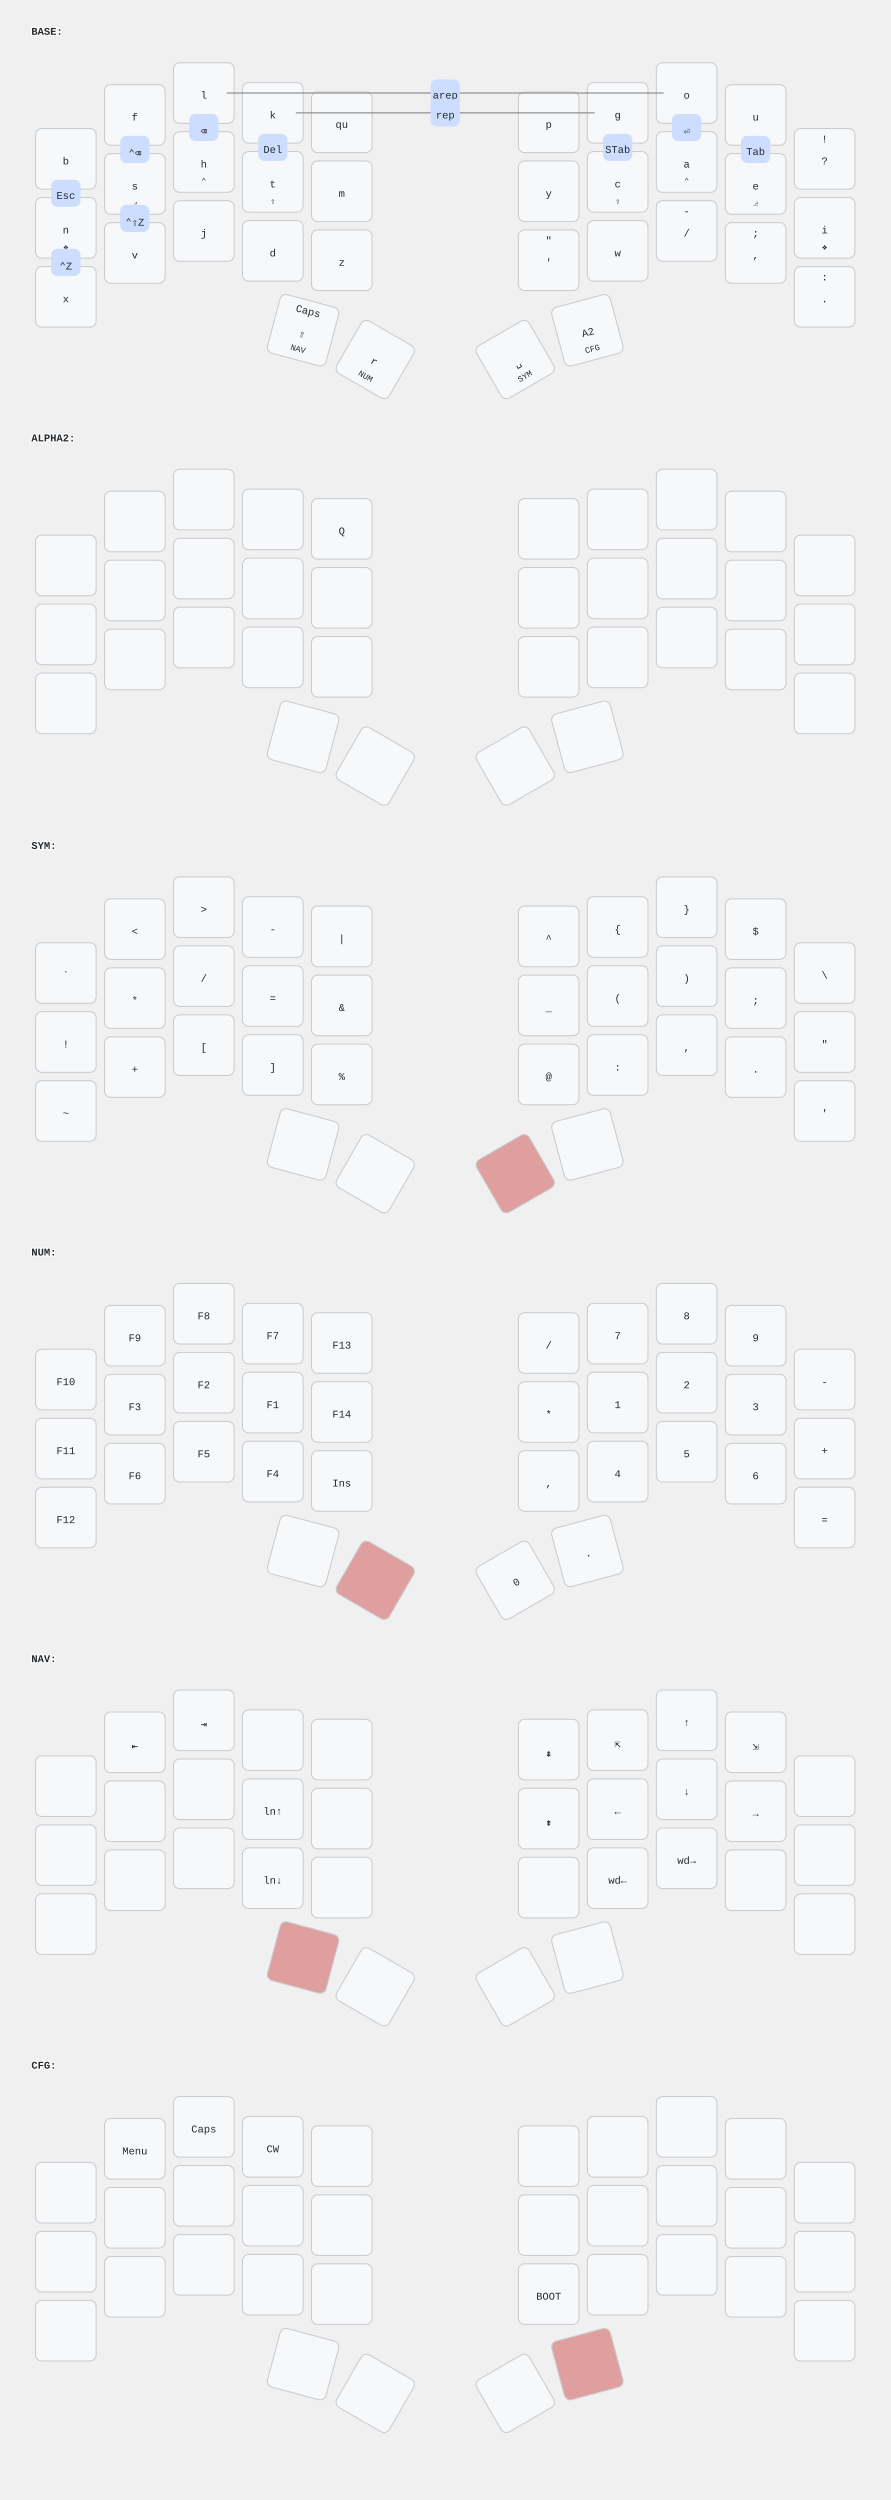
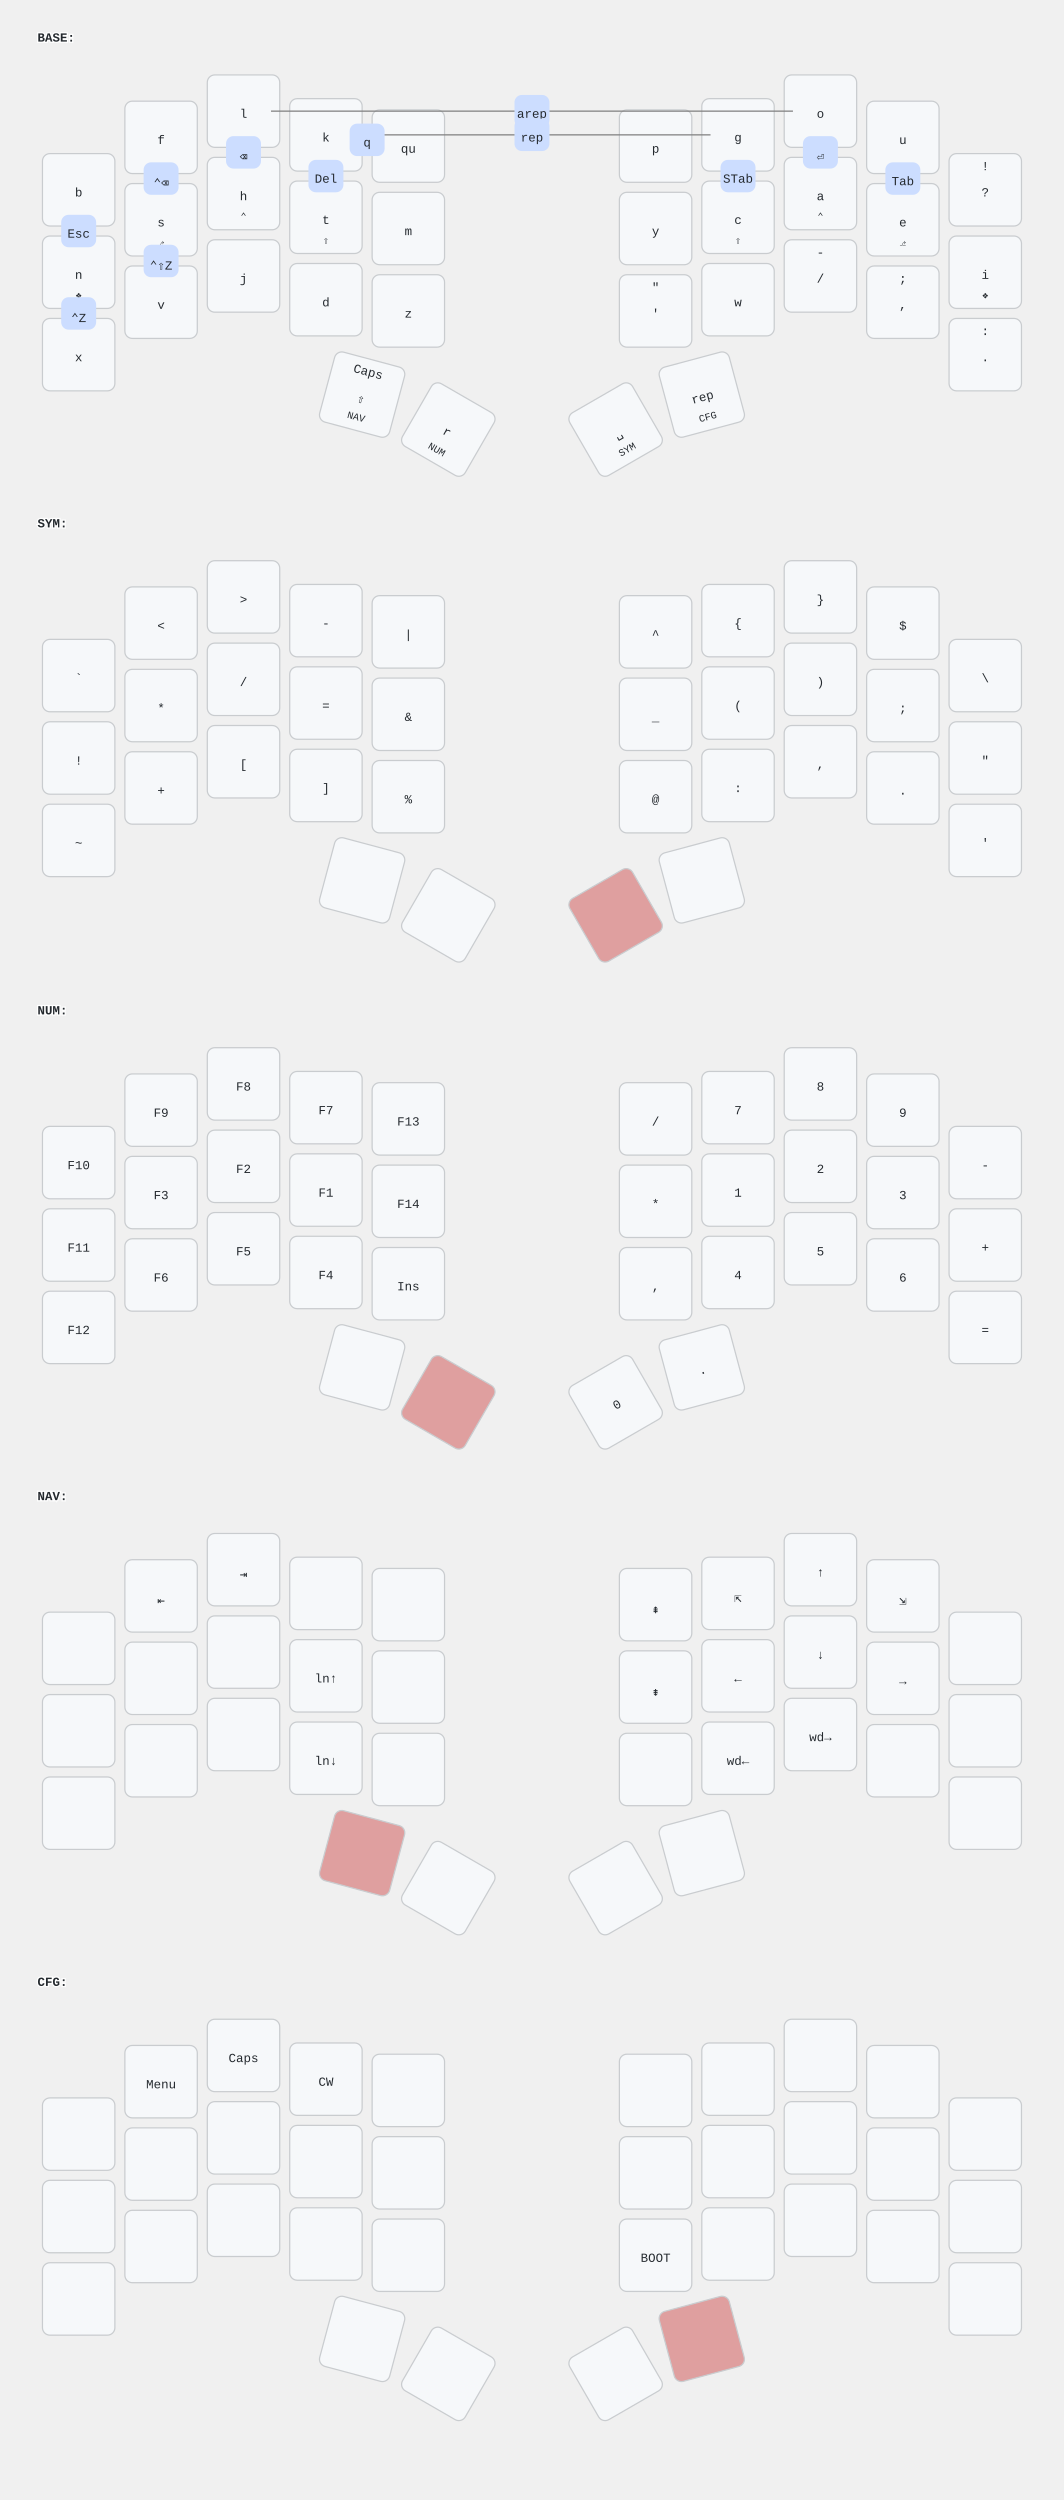
- <svg xmlns="http://www.w3.org/2000/svg" width="852" height="2392" viewBox="0 0 852 2392" class="keymap">
+ <svg xmlns="http://www.w3.org/2000/svg" width="852" height="2002" viewBox="0 0 852 2002" class="keymap">
  <style>/* inherit to force styles through use tags */
svg path {
    fill: inherit;
}

/* font and background color specifications */
svg.keymap {
    font-family: SFMono-Regular,Consolas,Liberation Mono,Menlo,monospace;
    font-size: 10px;
    font-kerning: normal;
    text-rendering: optimizeLegibility;
    fill: #24292e;
}

/* default key styling */
rect.key {
    fill: #f6f8fa;
    stroke: #c9cccf;
    stroke-width: 1;
}

/* default key side styling, only used is draw_key_sides is set */
rect.side {
    filter: brightness(90%);
}

/* color accent for combo boxes */
rect.combo, rect.combo-separate {
    fill: #cdf;
}

/* color accent for held keys */
rect.held, rect.combo.held {
    fill: #df9f9f;
}

/* color accent for ghost (optional) keys */
rect.ghost, rect.combo.ghost {
    stroke-dasharray: 4, 4;
    stroke-width: 2;
}

text {
    text-anchor: middle;
    dominant-baseline: hanging;
}

/* styling for layer labels */
text.label {
    font-weight: bold;
    text-anchor: start;
    stroke: white;
    stroke-width: 2;
    paint-order: stroke;
}

/* styling for combo tap, and key hold/shifted label text */
text.combo, text.hold, text.shifted {
    font-size: 10px;
}

/* styling for hold label text */
text.hold {
    font-size: 8px;
}

text.hold {
    text-anchor: middle;
    dominant-baseline: auto;
}

text.shifted {
    text-anchor: middle;
    dominant-baseline: hanging;
}

/* styling for hold/shifted label text in combo box */
text.combo.hold, text.combo.shifted {
    font-size: 8px;
}

/* lighter symbol for transparent keys */
text.trans {
    fill: #7b7e81;
}

/* styling for combo dendrons */
path.combo {
    stroke-width: 1;
    stroke: gray;
    fill: none;
}

/* Start Tabler Icons Cleanup */
/* cannot use height/width with glyphs */
.icon-tabler &gt; path {
    fill: inherit;
    stroke: inherit;
    stroke-width: 2;
}
/* hide tabler's default box */
.icon-tabler &gt; path[stroke="none"][fill="none"] {
    visibility: hidden;
}
/* End Tabler Icons Cleanup */
</style>
  <g transform="translate(30, 0)" class="layer-BASE">
    <text x="0" y="28" class="label" id="BASE">BASE:</text>
    <g transform="translate(0, 56)">
      <g transform="translate(33, 96)" class="key keypos-0">
        <rect rx="6" ry="6" x="-29" y="-29" width="58" height="58" class="key" />
        <text x="0" y="0" class="key tap">b</text>
      </g>
      <g transform="translate(99, 54)" class="key keypos-1">
        <rect rx="6" ry="6" x="-29" y="-29" width="58" height="58" class="key" />
        <text x="0" y="0" class="key tap">f</text>
      </g>
      <g transform="translate(165, 33)" class="key keypos-2">
        <rect rx="6" ry="6" x="-29" y="-29" width="58" height="58" class="key" />
        <text x="0" y="0" class="key tap">l</text>
      </g>
      <g transform="translate(231, 52)" class="key keypos-3">
        <rect rx="6" ry="6" x="-29" y="-29" width="58" height="58" class="key" />
        <text x="0" y="0" class="key tap">k</text>
      </g>
      <g transform="translate(297, 61)" class="key keypos-4">
        <rect rx="6" ry="6" x="-29" y="-29" width="58" height="58" class="key" />
        <text x="0" y="0" class="key tap">qu</text>
      </g>
      <g transform="translate(495, 61)" class="key keypos-5">
        <rect rx="6" ry="6" x="-29" y="-29" width="58" height="58" class="key" />
        <text x="0" y="0" class="key tap">p</text>
      </g>
      <g transform="translate(561, 52)" class="key keypos-6">
        <rect rx="6" ry="6" x="-29" y="-29" width="58" height="58" class="key" />
        <text x="0" y="0" class="key tap">g</text>
      </g>
      <g transform="translate(627, 33)" class="key keypos-7">
        <rect rx="6" ry="6" x="-29" y="-29" width="58" height="58" class="key" />
        <text x="0" y="0" class="key tap">o</text>
      </g>
      <g transform="translate(693, 54)" class="key keypos-8">
        <rect rx="6" ry="6" x="-29" y="-29" width="58" height="58" class="key" />
        <text x="0" y="0" class="key tap">u</text>
      </g>
      <g transform="translate(759, 96)" class="key keypos-9">
        <rect rx="6" ry="6" x="-29" y="-29" width="58" height="58" class="key" />
        <text x="0" y="0" class="key tap">?</text>
        <text x="0" y="-21" class="key shifted">!</text>
      </g>
      <g transform="translate(33, 162)" class="key keypos-10">
        <rect rx="6" ry="6" x="-29" y="-29" width="58" height="58" class="key" />
        <text x="0" y="0" class="key tap">n</text>
        <text x="0" y="21" class="key hold">❖</text>
      </g>
      <g transform="translate(99, 120)" class="key keypos-11">
        <rect rx="6" ry="6" x="-29" y="-29" width="58" height="58" class="key" />
        <text x="0" y="0" class="key tap">s</text>
        <text x="0" y="21" class="key hold">⎇</text>
      </g>
      <g transform="translate(165, 99)" class="key keypos-12">
        <rect rx="6" ry="6" x="-29" y="-29" width="58" height="58" class="key" />
        <text x="0" y="0" class="key tap">h</text>
        <text x="0" y="21" class="key hold">⌃</text>
      </g>
      <g transform="translate(231, 118)" class="key keypos-13">
        <rect rx="6" ry="6" x="-29" y="-29" width="58" height="58" class="key" />
        <text x="0" y="0" class="key tap">t</text>
        <text x="0" y="21" class="key hold">⇧</text>
      </g>
      <g transform="translate(297, 127)" class="key keypos-14">
        <rect rx="6" ry="6" x="-29" y="-29" width="58" height="58" class="key" />
        <text x="0" y="0" class="key tap">m</text>
      </g>
      <g transform="translate(495, 127)" class="key keypos-15">
        <rect rx="6" ry="6" x="-29" y="-29" width="58" height="58" class="key" />
        <text x="0" y="0" class="key tap">y</text>
      </g>
      <g transform="translate(561, 118)" class="key keypos-16">
        <rect rx="6" ry="6" x="-29" y="-29" width="58" height="58" class="key" />
        <text x="0" y="0" class="key tap">c</text>
        <text x="0" y="21" class="key hold">⇧</text>
      </g>
      <g transform="translate(627, 99)" class="key keypos-17">
        <rect rx="6" ry="6" x="-29" y="-29" width="58" height="58" class="key" />
        <text x="0" y="0" class="key tap">a</text>
        <text x="0" y="21" class="key hold">⌃</text>
      </g>
      <g transform="translate(693, 120)" class="key keypos-18">
        <rect rx="6" ry="6" x="-29" y="-29" width="58" height="58" class="key" />
        <text x="0" y="0" class="key tap">e</text>
        <text x="0" y="21" class="key hold">⎇</text>
      </g>
      <g transform="translate(759, 162)" class="key keypos-19">
        <rect rx="6" ry="6" x="-29" y="-29" width="58" height="58" class="key" />
        <text x="0" y="0" class="key tap">i</text>
        <text x="0" y="21" class="key hold">❖</text>
      </g>
      <g transform="translate(33, 228)" class="key keypos-20">
        <rect rx="6" ry="6" x="-29" y="-29" width="58" height="58" class="key" />
        <text x="0" y="0" class="key tap">x</text>
      </g>
      <g transform="translate(99, 186)" class="key keypos-21">
        <rect rx="6" ry="6" x="-29" y="-29" width="58" height="58" class="key" />
        <text x="0" y="0" class="key tap">v</text>
      </g>
      <g transform="translate(165, 165)" class="key keypos-22">
        <rect rx="6" ry="6" x="-29" y="-29" width="58" height="58" class="key" />
        <text x="0" y="0" class="key tap">j</text>
      </g>
      <g transform="translate(231, 184)" class="key keypos-23">
        <rect rx="6" ry="6" x="-29" y="-29" width="58" height="58" class="key" />
        <text x="0" y="0" class="key tap">d</text>
      </g>
      <g transform="translate(297, 193)" class="key keypos-24">
        <rect rx="6" ry="6" x="-29" y="-29" width="58" height="58" class="key" />
        <text x="0" y="0" class="key tap">z</text>
      </g>
      <g transform="translate(495, 193)" class="key keypos-25">
        <rect rx="6" ry="6" x="-29" y="-29" width="58" height="58" class="key" />
        <text x="0" y="0" class="key tap">'</text>
        <text x="0" y="-21" class="key shifted">"</text>
      </g>
      <g transform="translate(561, 184)" class="key keypos-26">
        <rect rx="6" ry="6" x="-29" y="-29" width="58" height="58" class="key" />
        <text x="0" y="0" class="key tap">w</text>
      </g>
      <g transform="translate(627, 165)" class="key keypos-27">
        <rect rx="6" ry="6" x="-29" y="-29" width="58" height="58" class="key" />
        <text x="0" y="0" class="key tap">/</text>
        <text x="0" y="-21" class="key shifted">-</text>
      </g>
      <g transform="translate(693, 186)" class="key keypos-28">
        <rect rx="6" ry="6" x="-29" y="-29" width="58" height="58" class="key" />
        <text x="0" y="0" class="key tap">,</text>
        <text x="0" y="-21" class="key shifted">;</text>
      </g>
      <g transform="translate(759, 228)" class="key keypos-29">
        <rect rx="6" ry="6" x="-29" y="-29" width="58" height="58" class="key" />
        <text x="0" y="0" class="key tap">.</text>
        <text x="0" y="-21" class="key shifted">:</text>
      </g>
      <g transform="translate(260, 260) rotate(15.0)" class="key keypos-30">
        <rect rx="6" ry="6" x="-29" y="-29" width="58" height="58" class="key" />
        <text x="0" y="0" class="key tap">⇧</text>
        <a href="#NAV">
          <text x="0" y="21" class="key hold layer-activator">NAV</text>
        </a>
        <text x="0" y="-21" class="key shifted">Caps</text>
      </g>
      <g transform="translate(329, 288) rotate(30.0)" class="key keypos-31">
        <rect rx="6" ry="6" x="-29" y="-29" width="58" height="58" class="key" />
        <text x="0" y="0" class="key tap">r</text>
        <a href="#NUM">
          <text x="0" y="21" class="key hold layer-activator">NUM</text>
        </a>
      </g>
      <g transform="translate(463, 288) rotate(-30.0)" class="key keypos-32">
        <rect rx="6" ry="6" x="-29" y="-29" width="58" height="58" class="key" />
        <text x="0" y="0" class="key tap">␣</text>
        <a href="#SYM">
          <text x="0" y="21" class="key hold layer-activator">SYM</text>
        </a>
      </g>
      <g transform="translate(532, 260) rotate(-15.0)" class="key keypos-33">
        <rect rx="6" ry="6" x="-29" y="-29" width="58" height="58" class="key" />
-         <text x="0" y="0" class="key tap">A2</text>
+         <text x="0" y="0" class="key tap">rep</text>
        <a href="#CFG">
          <text x="0" y="21" class="key hold layer-activator">CFG</text>
        </a>
      </g>
      <g class="combo combopos-0">
        <path d="M396,33 l-209,0" class="combo" />
        <path d="M396,33 l209,0" class="combo" />
        <rect rx="6" ry="6" x="382" y="20" width="28" height="26" class="combo" />
        <text x="396" y="33" class="combo tap">arep</text>
      </g>
      <g class="combo combopos-1">
        <path d="M396,52 l-143,0" class="combo" />
        <path d="M396,52 l143,0" class="combo" />
        <rect rx="6" ry="6" x="382" y="39" width="28" height="26" class="combo" />
        <text x="396" y="52" class="combo tap">rep</text>
      </g>
      <g class="combo combopos-2">
+         <rect rx="6" ry="6" x="250" y="43" width="28" height="26" class="combo" />
+         <text x="264" y="56" class="combo tap">q</text>
+       </g>
+       <g class="combo combopos-3">
        <rect rx="6" ry="6" x="19" y="116" width="28" height="26" class="combo" />
        <text x="33" y="129" class="combo tap">Esc</text>
      </g>
-       <g class="combo combopos-3">
+       <g class="combo combopos-4">
        <rect rx="6" ry="6" x="85" y="74" width="28" height="26" class="combo" />
        <text x="99" y="87" class="combo tap">⌃⌫</text>
      </g>
-       <g class="combo combopos-4">
+       <g class="combo combopos-5">
        <rect rx="6" ry="6" x="151" y="53" width="28" height="26" class="combo" />
        <text x="165" y="66" class="combo tap">⌫</text>
      </g>
-       <g class="combo combopos-5">
+       <g class="combo combopos-6">
        <rect rx="6" ry="6" x="217" y="72" width="28" height="26" class="combo" />
        <text x="231" y="85" class="combo tap">Del</text>
      </g>
-       <g class="combo combopos-6">
+       <g class="combo combopos-7">
        <rect rx="6" ry="6" x="547" y="72" width="28" height="26" class="combo" />
        <text x="561" y="85" class="combo tap">STab</text>
      </g>
-       <g class="combo combopos-7">
+       <g class="combo combopos-8">
        <rect rx="6" ry="6" x="613" y="53" width="28" height="26" class="combo" />
        <text x="627" y="66" class="combo tap">⏎</text>
      </g>
-       <g class="combo combopos-8">
+       <g class="combo combopos-9">
        <rect rx="6" ry="6" x="679" y="74" width="28" height="26" class="combo" />
        <text x="693" y="87" class="combo tap">Tab</text>
      </g>
-       <g class="combo combopos-9">
+       <g class="combo combopos-10">
        <rect rx="6" ry="6" x="19" y="182" width="28" height="26" class="combo" />
        <text x="33" y="195" class="combo tap">⌃Z</text>
      </g>
-       <g class="combo combopos-10">
+       <g class="combo combopos-11">
        <rect rx="6" ry="6" x="85" y="140" width="28" height="26" class="combo" />
        <text x="99" y="153" class="combo tap">⌃⇧Z</text>
      </g>
    </g>
  </g>
-   <g transform="translate(30, 389)" class="layer-ALPHA2">
-     <text x="0" y="28" class="label" id="ALPHA2">ALPHA2:</text>
-     <g transform="translate(0, 56)">
-       <g transform="translate(33, 96)" class="key keypos-0">
-         <rect rx="6" ry="6" x="-29" y="-29" width="58" height="58" class="key" />
-       </g>
-       <g transform="translate(99, 54)" class="key keypos-1">
-         <rect rx="6" ry="6" x="-29" y="-29" width="58" height="58" class="key" />
-       </g>
-       <g transform="translate(165, 33)" class="key keypos-2">
-         <rect rx="6" ry="6" x="-29" y="-29" width="58" height="58" class="key" />
-       </g>
-       <g transform="translate(231, 52)" class="key keypos-3">
-         <rect rx="6" ry="6" x="-29" y="-29" width="58" height="58" class="key" />
-       </g>
-       <g transform="translate(297, 61)" class="key keypos-4">
-         <rect rx="6" ry="6" x="-29" y="-29" width="58" height="58" class="key" />
-         <text x="0" y="0" class="key tap">Q</text>
-       </g>
-       <g transform="translate(495, 61)" class="key keypos-5">
-         <rect rx="6" ry="6" x="-29" y="-29" width="58" height="58" class="key" />
-       </g>
-       <g transform="translate(561, 52)" class="key keypos-6">
-         <rect rx="6" ry="6" x="-29" y="-29" width="58" height="58" class="key" />
-       </g>
-       <g transform="translate(627, 33)" class="key keypos-7">
-         <rect rx="6" ry="6" x="-29" y="-29" width="58" height="58" class="key" />
-       </g>
-       <g transform="translate(693, 54)" class="key keypos-8">
-         <rect rx="6" ry="6" x="-29" y="-29" width="58" height="58" class="key" />
-       </g>
-       <g transform="translate(759, 96)" class="key keypos-9">
-         <rect rx="6" ry="6" x="-29" y="-29" width="58" height="58" class="key" />
-       </g>
-       <g transform="translate(33, 162)" class="key keypos-10">
-         <rect rx="6" ry="6" x="-29" y="-29" width="58" height="58" class="key" />
-       </g>
-       <g transform="translate(99, 120)" class="key keypos-11">
-         <rect rx="6" ry="6" x="-29" y="-29" width="58" height="58" class="key" />
-       </g>
-       <g transform="translate(165, 99)" class="key keypos-12">
-         <rect rx="6" ry="6" x="-29" y="-29" width="58" height="58" class="key" />
-       </g>
-       <g transform="translate(231, 118)" class="key keypos-13">
-         <rect rx="6" ry="6" x="-29" y="-29" width="58" height="58" class="key" />
-       </g>
-       <g transform="translate(297, 127)" class="key keypos-14">
-         <rect rx="6" ry="6" x="-29" y="-29" width="58" height="58" class="key" />
-       </g>
-       <g transform="translate(495, 127)" class="key keypos-15">
-         <rect rx="6" ry="6" x="-29" y="-29" width="58" height="58" class="key" />
-       </g>
-       <g transform="translate(561, 118)" class="key keypos-16">
-         <rect rx="6" ry="6" x="-29" y="-29" width="58" height="58" class="key" />
-       </g>
-       <g transform="translate(627, 99)" class="key keypos-17">
-         <rect rx="6" ry="6" x="-29" y="-29" width="58" height="58" class="key" />
-       </g>
-       <g transform="translate(693, 120)" class="key keypos-18">
-         <rect rx="6" ry="6" x="-29" y="-29" width="58" height="58" class="key" />
-       </g>
-       <g transform="translate(759, 162)" class="key keypos-19">
-         <rect rx="6" ry="6" x="-29" y="-29" width="58" height="58" class="key" />
-       </g>
-       <g transform="translate(33, 228)" class="key keypos-20">
-         <rect rx="6" ry="6" x="-29" y="-29" width="58" height="58" class="key" />
-       </g>
-       <g transform="translate(99, 186)" class="key keypos-21">
-         <rect rx="6" ry="6" x="-29" y="-29" width="58" height="58" class="key" />
-       </g>
-       <g transform="translate(165, 165)" class="key keypos-22">
-         <rect rx="6" ry="6" x="-29" y="-29" width="58" height="58" class="key" />
-       </g>
-       <g transform="translate(231, 184)" class="key keypos-23">
-         <rect rx="6" ry="6" x="-29" y="-29" width="58" height="58" class="key" />
-       </g>
-       <g transform="translate(297, 193)" class="key keypos-24">
-         <rect rx="6" ry="6" x="-29" y="-29" width="58" height="58" class="key" />
-       </g>
-       <g transform="translate(495, 193)" class="key keypos-25">
-         <rect rx="6" ry="6" x="-29" y="-29" width="58" height="58" class="key" />
-       </g>
-       <g transform="translate(561, 184)" class="key keypos-26">
-         <rect rx="6" ry="6" x="-29" y="-29" width="58" height="58" class="key" />
-       </g>
-       <g transform="translate(627, 165)" class="key keypos-27">
-         <rect rx="6" ry="6" x="-29" y="-29" width="58" height="58" class="key" />
-       </g>
-       <g transform="translate(693, 186)" class="key keypos-28">
-         <rect rx="6" ry="6" x="-29" y="-29" width="58" height="58" class="key" />
-       </g>
-       <g transform="translate(759, 228)" class="key keypos-29">
-         <rect rx="6" ry="6" x="-29" y="-29" width="58" height="58" class="key" />
-       </g>
-       <g transform="translate(260, 260) rotate(15.0)" class="key keypos-30">
-         <rect rx="6" ry="6" x="-29" y="-29" width="58" height="58" class="key" />
-       </g>
-       <g transform="translate(329, 288) rotate(30.0)" class="key keypos-31">
-         <rect rx="6" ry="6" x="-29" y="-29" width="58" height="58" class="key" />
-       </g>
-       <g transform="translate(463, 288) rotate(-30.0)" class="key keypos-32">
-         <rect rx="6" ry="6" x="-29" y="-29" width="58" height="58" class="key" />
-       </g>
-       <g transform="translate(532, 260) rotate(-15.0)" class="key keypos-33">
-         <rect rx="6" ry="6" x="-29" y="-29" width="58" height="58" class="key" />
-       </g>
-     </g>
-   </g>
-   <g transform="translate(30, 779)" class="layer-SYM">
+   <g transform="translate(30, 389)" class="layer-SYM">
    <text x="0" y="28" class="label" id="SYM">SYM:</text>
    <g transform="translate(0, 56)">
      <g transform="translate(33, 96)" class="key keypos-0">
        <rect rx="6" ry="6" x="-29" y="-29" width="58" height="58" class="key" />
        <text x="0" y="0" class="key tap">`</text>
      </g>
      <g transform="translate(99, 54)" class="key keypos-1">
        <rect rx="6" ry="6" x="-29" y="-29" width="58" height="58" class="key" />
        <text x="0" y="0" class="key tap">&lt;</text>
      </g>
      <g transform="translate(165, 33)" class="key keypos-2">
        <rect rx="6" ry="6" x="-29" y="-29" width="58" height="58" class="key" />
        <text x="0" y="0" class="key tap">&gt;</text>
      </g>
      <g transform="translate(231, 52)" class="key keypos-3">
        <rect rx="6" ry="6" x="-29" y="-29" width="58" height="58" class="key" />
        <text x="0" y="0" class="key tap">-</text>
      </g>
      <g transform="translate(297, 61)" class="key keypos-4">
        <rect rx="6" ry="6" x="-29" y="-29" width="58" height="58" class="key" />
        <text x="0" y="0" class="key tap">|</text>
      </g>
      <g transform="translate(495, 61)" class="key keypos-5">
        <rect rx="6" ry="6" x="-29" y="-29" width="58" height="58" class="key" />
        <text x="0" y="0" class="key tap">^</text>
      </g>
      <g transform="translate(561, 52)" class="key keypos-6">
        <rect rx="6" ry="6" x="-29" y="-29" width="58" height="58" class="key" />
        <text x="0" y="0" class="key tap">{</text>
      </g>
      <g transform="translate(627, 33)" class="key keypos-7">
        <rect rx="6" ry="6" x="-29" y="-29" width="58" height="58" class="key" />
        <text x="0" y="0" class="key tap">}</text>
      </g>
      <g transform="translate(693, 54)" class="key keypos-8">
        <rect rx="6" ry="6" x="-29" y="-29" width="58" height="58" class="key" />
        <text x="0" y="0" class="key tap">$</text>
      </g>
      <g transform="translate(759, 96)" class="key keypos-9">
        <rect rx="6" ry="6" x="-29" y="-29" width="58" height="58" class="key" />
        <text x="0" y="0" class="key tap">\</text>
      </g>
      <g transform="translate(33, 162)" class="key keypos-10">
        <rect rx="6" ry="6" x="-29" y="-29" width="58" height="58" class="key" />
        <text x="0" y="0" class="key tap">!</text>
      </g>
      <g transform="translate(99, 120)" class="key keypos-11">
        <rect rx="6" ry="6" x="-29" y="-29" width="58" height="58" class="key" />
        <text x="0" y="0" class="key tap">*</text>
      </g>
      <g transform="translate(165, 99)" class="key keypos-12">
        <rect rx="6" ry="6" x="-29" y="-29" width="58" height="58" class="key" />
        <text x="0" y="0" class="key tap">/</text>
      </g>
      <g transform="translate(231, 118)" class="key keypos-13">
        <rect rx="6" ry="6" x="-29" y="-29" width="58" height="58" class="key" />
        <text x="0" y="0" class="key tap">=</text>
      </g>
      <g transform="translate(297, 127)" class="key keypos-14">
        <rect rx="6" ry="6" x="-29" y="-29" width="58" height="58" class="key" />
        <text x="0" y="0" class="key tap">&amp;</text>
      </g>
      <g transform="translate(495, 127)" class="key keypos-15">
        <rect rx="6" ry="6" x="-29" y="-29" width="58" height="58" class="key" />
        <text x="0" y="0" class="key tap">_</text>
      </g>
      <g transform="translate(561, 118)" class="key keypos-16">
        <rect rx="6" ry="6" x="-29" y="-29" width="58" height="58" class="key" />
        <text x="0" y="0" class="key tap">(</text>
      </g>
      <g transform="translate(627, 99)" class="key keypos-17">
        <rect rx="6" ry="6" x="-29" y="-29" width="58" height="58" class="key" />
        <text x="0" y="0" class="key tap">)</text>
      </g>
      <g transform="translate(693, 120)" class="key keypos-18">
        <rect rx="6" ry="6" x="-29" y="-29" width="58" height="58" class="key" />
        <text x="0" y="0" class="key tap">;</text>
      </g>
      <g transform="translate(759, 162)" class="key keypos-19">
        <rect rx="6" ry="6" x="-29" y="-29" width="58" height="58" class="key" />
        <text x="0" y="0" class="key tap">"</text>
      </g>
      <g transform="translate(33, 228)" class="key keypos-20">
        <rect rx="6" ry="6" x="-29" y="-29" width="58" height="58" class="key" />
        <text x="0" y="0" class="key tap">~</text>
      </g>
      <g transform="translate(99, 186)" class="key keypos-21">
        <rect rx="6" ry="6" x="-29" y="-29" width="58" height="58" class="key" />
        <text x="0" y="0" class="key tap">+</text>
      </g>
      <g transform="translate(165, 165)" class="key keypos-22">
        <rect rx="6" ry="6" x="-29" y="-29" width="58" height="58" class="key" />
        <text x="0" y="0" class="key tap">[</text>
      </g>
      <g transform="translate(231, 184)" class="key keypos-23">
        <rect rx="6" ry="6" x="-29" y="-29" width="58" height="58" class="key" />
        <text x="0" y="0" class="key tap">]</text>
      </g>
      <g transform="translate(297, 193)" class="key keypos-24">
        <rect rx="6" ry="6" x="-29" y="-29" width="58" height="58" class="key" />
        <text x="0" y="0" class="key tap">%</text>
      </g>
      <g transform="translate(495, 193)" class="key keypos-25">
        <rect rx="6" ry="6" x="-29" y="-29" width="58" height="58" class="key" />
        <text x="0" y="0" class="key tap">@</text>
      </g>
      <g transform="translate(561, 184)" class="key keypos-26">
        <rect rx="6" ry="6" x="-29" y="-29" width="58" height="58" class="key" />
        <text x="0" y="0" class="key tap">:</text>
      </g>
      <g transform="translate(627, 165)" class="key keypos-27">
        <rect rx="6" ry="6" x="-29" y="-29" width="58" height="58" class="key" />
        <text x="0" y="0" class="key tap">,</text>
      </g>
      <g transform="translate(693, 186)" class="key keypos-28">
        <rect rx="6" ry="6" x="-29" y="-29" width="58" height="58" class="key" />
        <text x="0" y="0" class="key tap">.</text>
      </g>
      <g transform="translate(759, 228)" class="key keypos-29">
        <rect rx="6" ry="6" x="-29" y="-29" width="58" height="58" class="key" />
        <text x="0" y="0" class="key tap">'</text>
      </g>
      <g transform="translate(260, 260) rotate(15.0)" class="key keypos-30">
        <rect rx="6" ry="6" x="-29" y="-29" width="58" height="58" class="key" />
      </g>
      <g transform="translate(329, 288) rotate(30.0)" class="key keypos-31">
        <rect rx="6" ry="6" x="-29" y="-29" width="58" height="58" class="key" />
      </g>
      <g transform="translate(463, 288) rotate(-30.0)" class="key held keypos-32">
        <rect rx="6" ry="6" x="-29" y="-29" width="58" height="58" class="key held" />
      </g>
      <g transform="translate(532, 260) rotate(-15.0)" class="key keypos-33">
        <rect rx="6" ry="6" x="-29" y="-29" width="58" height="58" class="key" />
      </g>
    </g>
  </g>
-   <g transform="translate(30, 1168)" class="layer-NUM">
+   <g transform="translate(30, 779)" class="layer-NUM">
    <text x="0" y="28" class="label" id="NUM">NUM:</text>
    <g transform="translate(0, 56)">
      <g transform="translate(33, 96)" class="key keypos-0">
        <rect rx="6" ry="6" x="-29" y="-29" width="58" height="58" class="key" />
        <text x="0" y="0" class="key tap">F10</text>
      </g>
      <g transform="translate(99, 54)" class="key keypos-1">
        <rect rx="6" ry="6" x="-29" y="-29" width="58" height="58" class="key" />
        <text x="0" y="0" class="key tap">F9</text>
      </g>
      <g transform="translate(165, 33)" class="key keypos-2">
        <rect rx="6" ry="6" x="-29" y="-29" width="58" height="58" class="key" />
        <text x="0" y="0" class="key tap">F8</text>
      </g>
      <g transform="translate(231, 52)" class="key keypos-3">
        <rect rx="6" ry="6" x="-29" y="-29" width="58" height="58" class="key" />
        <text x="0" y="0" class="key tap">F7</text>
      </g>
      <g transform="translate(297, 61)" class="key keypos-4">
        <rect rx="6" ry="6" x="-29" y="-29" width="58" height="58" class="key" />
        <text x="0" y="0" class="key tap">F13</text>
      </g>
      <g transform="translate(495, 61)" class="key keypos-5">
        <rect rx="6" ry="6" x="-29" y="-29" width="58" height="58" class="key" />
        <text x="0" y="0" class="key tap">/</text>
      </g>
      <g transform="translate(561, 52)" class="key keypos-6">
        <rect rx="6" ry="6" x="-29" y="-29" width="58" height="58" class="key" />
        <text x="0" y="0" class="key tap">7</text>
      </g>
      <g transform="translate(627, 33)" class="key keypos-7">
        <rect rx="6" ry="6" x="-29" y="-29" width="58" height="58" class="key" />
        <text x="0" y="0" class="key tap">8</text>
      </g>
      <g transform="translate(693, 54)" class="key keypos-8">
        <rect rx="6" ry="6" x="-29" y="-29" width="58" height="58" class="key" />
        <text x="0" y="0" class="key tap">9</text>
      </g>
      <g transform="translate(759, 96)" class="key keypos-9">
        <rect rx="6" ry="6" x="-29" y="-29" width="58" height="58" class="key" />
        <text x="0" y="0" class="key tap">-</text>
      </g>
      <g transform="translate(33, 162)" class="key keypos-10">
        <rect rx="6" ry="6" x="-29" y="-29" width="58" height="58" class="key" />
        <text x="0" y="0" class="key tap">F11</text>
      </g>
      <g transform="translate(99, 120)" class="key keypos-11">
        <rect rx="6" ry="6" x="-29" y="-29" width="58" height="58" class="key" />
        <text x="0" y="0" class="key tap">F3</text>
      </g>
      <g transform="translate(165, 99)" class="key keypos-12">
        <rect rx="6" ry="6" x="-29" y="-29" width="58" height="58" class="key" />
        <text x="0" y="0" class="key tap">F2</text>
      </g>
      <g transform="translate(231, 118)" class="key keypos-13">
        <rect rx="6" ry="6" x="-29" y="-29" width="58" height="58" class="key" />
        <text x="0" y="0" class="key tap">F1</text>
      </g>
      <g transform="translate(297, 127)" class="key keypos-14">
        <rect rx="6" ry="6" x="-29" y="-29" width="58" height="58" class="key" />
        <text x="0" y="0" class="key tap">F14</text>
      </g>
      <g transform="translate(495, 127)" class="key keypos-15">
        <rect rx="6" ry="6" x="-29" y="-29" width="58" height="58" class="key" />
        <text x="0" y="0" class="key tap">*</text>
      </g>
      <g transform="translate(561, 118)" class="key keypos-16">
        <rect rx="6" ry="6" x="-29" y="-29" width="58" height="58" class="key" />
        <text x="0" y="0" class="key tap">1</text>
      </g>
      <g transform="translate(627, 99)" class="key keypos-17">
        <rect rx="6" ry="6" x="-29" y="-29" width="58" height="58" class="key" />
        <text x="0" y="0" class="key tap">2</text>
      </g>
      <g transform="translate(693, 120)" class="key keypos-18">
        <rect rx="6" ry="6" x="-29" y="-29" width="58" height="58" class="key" />
        <text x="0" y="0" class="key tap">3</text>
      </g>
      <g transform="translate(759, 162)" class="key keypos-19">
        <rect rx="6" ry="6" x="-29" y="-29" width="58" height="58" class="key" />
        <text x="0" y="0" class="key tap">+</text>
      </g>
      <g transform="translate(33, 228)" class="key keypos-20">
        <rect rx="6" ry="6" x="-29" y="-29" width="58" height="58" class="key" />
        <text x="0" y="0" class="key tap">F12</text>
      </g>
      <g transform="translate(99, 186)" class="key keypos-21">
        <rect rx="6" ry="6" x="-29" y="-29" width="58" height="58" class="key" />
        <text x="0" y="0" class="key tap">F6</text>
      </g>
      <g transform="translate(165, 165)" class="key keypos-22">
        <rect rx="6" ry="6" x="-29" y="-29" width="58" height="58" class="key" />
        <text x="0" y="0" class="key tap">F5</text>
      </g>
      <g transform="translate(231, 184)" class="key keypos-23">
        <rect rx="6" ry="6" x="-29" y="-29" width="58" height="58" class="key" />
        <text x="0" y="0" class="key tap">F4</text>
      </g>
      <g transform="translate(297, 193)" class="key keypos-24">
        <rect rx="6" ry="6" x="-29" y="-29" width="58" height="58" class="key" />
        <text x="0" y="0" class="key tap">Ins</text>
      </g>
      <g transform="translate(495, 193)" class="key keypos-25">
        <rect rx="6" ry="6" x="-29" y="-29" width="58" height="58" class="key" />
        <text x="0" y="0" class="key tap">,</text>
      </g>
      <g transform="translate(561, 184)" class="key keypos-26">
        <rect rx="6" ry="6" x="-29" y="-29" width="58" height="58" class="key" />
        <text x="0" y="0" class="key tap">4</text>
      </g>
      <g transform="translate(627, 165)" class="key keypos-27">
        <rect rx="6" ry="6" x="-29" y="-29" width="58" height="58" class="key" />
        <text x="0" y="0" class="key tap">5</text>
      </g>
      <g transform="translate(693, 186)" class="key keypos-28">
        <rect rx="6" ry="6" x="-29" y="-29" width="58" height="58" class="key" />
        <text x="0" y="0" class="key tap">6</text>
      </g>
      <g transform="translate(759, 228)" class="key keypos-29">
        <rect rx="6" ry="6" x="-29" y="-29" width="58" height="58" class="key" />
        <text x="0" y="0" class="key tap">=</text>
      </g>
      <g transform="translate(260, 260) rotate(15.0)" class="key keypos-30">
        <rect rx="6" ry="6" x="-29" y="-29" width="58" height="58" class="key" />
      </g>
      <g transform="translate(329, 288) rotate(30.0)" class="key held keypos-31">
        <rect rx="6" ry="6" x="-29" y="-29" width="58" height="58" class="key held" />
      </g>
      <g transform="translate(463, 288) rotate(-30.0)" class="key keypos-32">
        <rect rx="6" ry="6" x="-29" y="-29" width="58" height="58" class="key" />
        <text x="0" y="0" class="key tap">0</text>
      </g>
      <g transform="translate(532, 260) rotate(-15.0)" class="key keypos-33">
        <rect rx="6" ry="6" x="-29" y="-29" width="58" height="58" class="key" />
        <text x="0" y="0" class="key tap">.</text>
      </g>
    </g>
  </g>
-   <g transform="translate(30, 1557)" class="layer-NAV">
+   <g transform="translate(30, 1168)" class="layer-NAV">
    <text x="0" y="28" class="label" id="NAV">NAV:</text>
    <g transform="translate(0, 56)">
      <g transform="translate(33, 96)" class="key keypos-0">
        <rect rx="6" ry="6" x="-29" y="-29" width="58" height="58" class="key" />
      </g>
      <g transform="translate(99, 54)" class="key keypos-1">
        <rect rx="6" ry="6" x="-29" y="-29" width="58" height="58" class="key" />
        <text x="0" y="0" class="key tap">⇤</text>
      </g>
      <g transform="translate(165, 33)" class="key keypos-2">
        <rect rx="6" ry="6" x="-29" y="-29" width="58" height="58" class="key" />
        <text x="0" y="0" class="key tap">⇥</text>
      </g>
      <g transform="translate(231, 52)" class="key keypos-3">
        <rect rx="6" ry="6" x="-29" y="-29" width="58" height="58" class="key" />
      </g>
      <g transform="translate(297, 61)" class="key keypos-4">
        <rect rx="6" ry="6" x="-29" y="-29" width="58" height="58" class="key" />
      </g>
      <g transform="translate(495, 61)" class="key keypos-5">
        <rect rx="6" ry="6" x="-29" y="-29" width="58" height="58" class="key" />
        <text x="0" y="0" class="key tap">⇞</text>
      </g>
      <g transform="translate(561, 52)" class="key keypos-6">
        <rect rx="6" ry="6" x="-29" y="-29" width="58" height="58" class="key" />
        <text x="0" y="0" class="key tap">⇱</text>
      </g>
      <g transform="translate(627, 33)" class="key keypos-7">
        <rect rx="6" ry="6" x="-29" y="-29" width="58" height="58" class="key" />
        <text x="0" y="0" class="key tap">↑</text>
      </g>
      <g transform="translate(693, 54)" class="key keypos-8">
        <rect rx="6" ry="6" x="-29" y="-29" width="58" height="58" class="key" />
        <text x="0" y="0" class="key tap">⇲</text>
      </g>
      <g transform="translate(759, 96)" class="key keypos-9">
        <rect rx="6" ry="6" x="-29" y="-29" width="58" height="58" class="key" />
      </g>
      <g transform="translate(33, 162)" class="key keypos-10">
        <rect rx="6" ry="6" x="-29" y="-29" width="58" height="58" class="key" />
      </g>
      <g transform="translate(99, 120)" class="key keypos-11">
        <rect rx="6" ry="6" x="-29" y="-29" width="58" height="58" class="key" />
      </g>
      <g transform="translate(165, 99)" class="key keypos-12">
        <rect rx="6" ry="6" x="-29" y="-29" width="58" height="58" class="key" />
      </g>
      <g transform="translate(231, 118)" class="key keypos-13">
        <rect rx="6" ry="6" x="-29" y="-29" width="58" height="58" class="key" />
        <text x="0" y="0" class="key tap">ln↑</text>
      </g>
      <g transform="translate(297, 127)" class="key keypos-14">
        <rect rx="6" ry="6" x="-29" y="-29" width="58" height="58" class="key" />
      </g>
      <g transform="translate(495, 127)" class="key keypos-15">
        <rect rx="6" ry="6" x="-29" y="-29" width="58" height="58" class="key" />
        <text x="0" y="0" class="key tap">⇟</text>
      </g>
      <g transform="translate(561, 118)" class="key keypos-16">
        <rect rx="6" ry="6" x="-29" y="-29" width="58" height="58" class="key" />
        <text x="0" y="0" class="key tap">←</text>
      </g>
      <g transform="translate(627, 99)" class="key keypos-17">
        <rect rx="6" ry="6" x="-29" y="-29" width="58" height="58" class="key" />
        <text x="0" y="0" class="key tap">↓</text>
      </g>
      <g transform="translate(693, 120)" class="key keypos-18">
        <rect rx="6" ry="6" x="-29" y="-29" width="58" height="58" class="key" />
        <text x="0" y="0" class="key tap">→</text>
      </g>
      <g transform="translate(759, 162)" class="key keypos-19">
        <rect rx="6" ry="6" x="-29" y="-29" width="58" height="58" class="key" />
      </g>
      <g transform="translate(33, 228)" class="key keypos-20">
        <rect rx="6" ry="6" x="-29" y="-29" width="58" height="58" class="key" />
      </g>
      <g transform="translate(99, 186)" class="key keypos-21">
        <rect rx="6" ry="6" x="-29" y="-29" width="58" height="58" class="key" />
      </g>
      <g transform="translate(165, 165)" class="key keypos-22">
        <rect rx="6" ry="6" x="-29" y="-29" width="58" height="58" class="key" />
      </g>
      <g transform="translate(231, 184)" class="key keypos-23">
        <rect rx="6" ry="6" x="-29" y="-29" width="58" height="58" class="key" />
        <text x="0" y="0" class="key tap">ln↓</text>
      </g>
      <g transform="translate(297, 193)" class="key keypos-24">
        <rect rx="6" ry="6" x="-29" y="-29" width="58" height="58" class="key" />
      </g>
      <g transform="translate(495, 193)" class="key keypos-25">
        <rect rx="6" ry="6" x="-29" y="-29" width="58" height="58" class="key" />
      </g>
      <g transform="translate(561, 184)" class="key keypos-26">
        <rect rx="6" ry="6" x="-29" y="-29" width="58" height="58" class="key" />
        <text x="0" y="0" class="key tap">wd←</text>
      </g>
      <g transform="translate(627, 165)" class="key keypos-27">
        <rect rx="6" ry="6" x="-29" y="-29" width="58" height="58" class="key" />
        <text x="0" y="0" class="key tap">wd→</text>
      </g>
      <g transform="translate(693, 186)" class="key keypos-28">
        <rect rx="6" ry="6" x="-29" y="-29" width="58" height="58" class="key" />
      </g>
      <g transform="translate(759, 228)" class="key keypos-29">
        <rect rx="6" ry="6" x="-29" y="-29" width="58" height="58" class="key" />
      </g>
      <g transform="translate(260, 260) rotate(15.0)" class="key held keypos-30">
        <rect rx="6" ry="6" x="-29" y="-29" width="58" height="58" class="key held" />
      </g>
      <g transform="translate(329, 288) rotate(30.0)" class="key keypos-31">
        <rect rx="6" ry="6" x="-29" y="-29" width="58" height="58" class="key" />
      </g>
      <g transform="translate(463, 288) rotate(-30.0)" class="key keypos-32">
        <rect rx="6" ry="6" x="-29" y="-29" width="58" height="58" class="key" />
      </g>
      <g transform="translate(532, 260) rotate(-15.0)" class="key keypos-33">
        <rect rx="6" ry="6" x="-29" y="-29" width="58" height="58" class="key" />
      </g>
    </g>
  </g>
-   <g transform="translate(30, 1946)" class="layer-CFG">
+   <g transform="translate(30, 1557)" class="layer-CFG">
    <text x="0" y="28" class="label" id="CFG">CFG:</text>
    <g transform="translate(0, 56)">
      <g transform="translate(33, 96)" class="key keypos-0">
        <rect rx="6" ry="6" x="-29" y="-29" width="58" height="58" class="key" />
      </g>
      <g transform="translate(99, 54)" class="key keypos-1">
        <rect rx="6" ry="6" x="-29" y="-29" width="58" height="58" class="key" />
        <text x="0" y="0" class="key tap">Menu</text>
      </g>
      <g transform="translate(165, 33)" class="key keypos-2">
        <rect rx="6" ry="6" x="-29" y="-29" width="58" height="58" class="key" />
        <text x="0" y="0" class="key tap">Caps</text>
      </g>
      <g transform="translate(231, 52)" class="key keypos-3">
        <rect rx="6" ry="6" x="-29" y="-29" width="58" height="58" class="key" />
        <text x="0" y="0" class="key tap">CW</text>
      </g>
      <g transform="translate(297, 61)" class="key keypos-4">
        <rect rx="6" ry="6" x="-29" y="-29" width="58" height="58" class="key" />
      </g>
      <g transform="translate(495, 61)" class="key keypos-5">
        <rect rx="6" ry="6" x="-29" y="-29" width="58" height="58" class="key" />
      </g>
      <g transform="translate(561, 52)" class="key keypos-6">
        <rect rx="6" ry="6" x="-29" y="-29" width="58" height="58" class="key" />
      </g>
      <g transform="translate(627, 33)" class="key keypos-7">
        <rect rx="6" ry="6" x="-29" y="-29" width="58" height="58" class="key" />
      </g>
      <g transform="translate(693, 54)" class="key keypos-8">
        <rect rx="6" ry="6" x="-29" y="-29" width="58" height="58" class="key" />
      </g>
      <g transform="translate(759, 96)" class="key keypos-9">
        <rect rx="6" ry="6" x="-29" y="-29" width="58" height="58" class="key" />
      </g>
      <g transform="translate(33, 162)" class="key keypos-10">
        <rect rx="6" ry="6" x="-29" y="-29" width="58" height="58" class="key" />
      </g>
      <g transform="translate(99, 120)" class="key keypos-11">
        <rect rx="6" ry="6" x="-29" y="-29" width="58" height="58" class="key" />
      </g>
      <g transform="translate(165, 99)" class="key keypos-12">
        <rect rx="6" ry="6" x="-29" y="-29" width="58" height="58" class="key" />
      </g>
      <g transform="translate(231, 118)" class="key keypos-13">
        <rect rx="6" ry="6" x="-29" y="-29" width="58" height="58" class="key" />
      </g>
      <g transform="translate(297, 127)" class="key keypos-14">
        <rect rx="6" ry="6" x="-29" y="-29" width="58" height="58" class="key" />
      </g>
      <g transform="translate(495, 127)" class="key keypos-15">
        <rect rx="6" ry="6" x="-29" y="-29" width="58" height="58" class="key" />
      </g>
      <g transform="translate(561, 118)" class="key keypos-16">
        <rect rx="6" ry="6" x="-29" y="-29" width="58" height="58" class="key" />
      </g>
      <g transform="translate(627, 99)" class="key keypos-17">
        <rect rx="6" ry="6" x="-29" y="-29" width="58" height="58" class="key" />
      </g>
      <g transform="translate(693, 120)" class="key keypos-18">
        <rect rx="6" ry="6" x="-29" y="-29" width="58" height="58" class="key" />
      </g>
      <g transform="translate(759, 162)" class="key keypos-19">
        <rect rx="6" ry="6" x="-29" y="-29" width="58" height="58" class="key" />
      </g>
      <g transform="translate(33, 228)" class="key keypos-20">
        <rect rx="6" ry="6" x="-29" y="-29" width="58" height="58" class="key" />
      </g>
      <g transform="translate(99, 186)" class="key keypos-21">
        <rect rx="6" ry="6" x="-29" y="-29" width="58" height="58" class="key" />
      </g>
      <g transform="translate(165, 165)" class="key keypos-22">
        <rect rx="6" ry="6" x="-29" y="-29" width="58" height="58" class="key" />
      </g>
      <g transform="translate(231, 184)" class="key keypos-23">
        <rect rx="6" ry="6" x="-29" y="-29" width="58" height="58" class="key" />
      </g>
      <g transform="translate(297, 193)" class="key keypos-24">
        <rect rx="6" ry="6" x="-29" y="-29" width="58" height="58" class="key" />
      </g>
      <g transform="translate(495, 193)" class="key keypos-25">
        <rect rx="6" ry="6" x="-29" y="-29" width="58" height="58" class="key" />
        <text x="0" y="0" class="key tap">BOOT</text>
      </g>
      <g transform="translate(561, 184)" class="key keypos-26">
        <rect rx="6" ry="6" x="-29" y="-29" width="58" height="58" class="key" />
      </g>
      <g transform="translate(627, 165)" class="key keypos-27">
        <rect rx="6" ry="6" x="-29" y="-29" width="58" height="58" class="key" />
      </g>
      <g transform="translate(693, 186)" class="key keypos-28">
        <rect rx="6" ry="6" x="-29" y="-29" width="58" height="58" class="key" />
      </g>
      <g transform="translate(759, 228)" class="key keypos-29">
        <rect rx="6" ry="6" x="-29" y="-29" width="58" height="58" class="key" />
      </g>
      <g transform="translate(260, 260) rotate(15.0)" class="key keypos-30">
        <rect rx="6" ry="6" x="-29" y="-29" width="58" height="58" class="key" />
      </g>
      <g transform="translate(329, 288) rotate(30.0)" class="key keypos-31">
        <rect rx="6" ry="6" x="-29" y="-29" width="58" height="58" class="key" />
      </g>
      <g transform="translate(463, 288) rotate(-30.0)" class="key keypos-32">
        <rect rx="6" ry="6" x="-29" y="-29" width="58" height="58" class="key" />
      </g>
      <g transform="translate(532, 260) rotate(-15.0)" class="key held keypos-33">
        <rect rx="6" ry="6" x="-29" y="-29" width="58" height="58" class="key held" />
      </g>
    </g>
  </g>
</svg>
